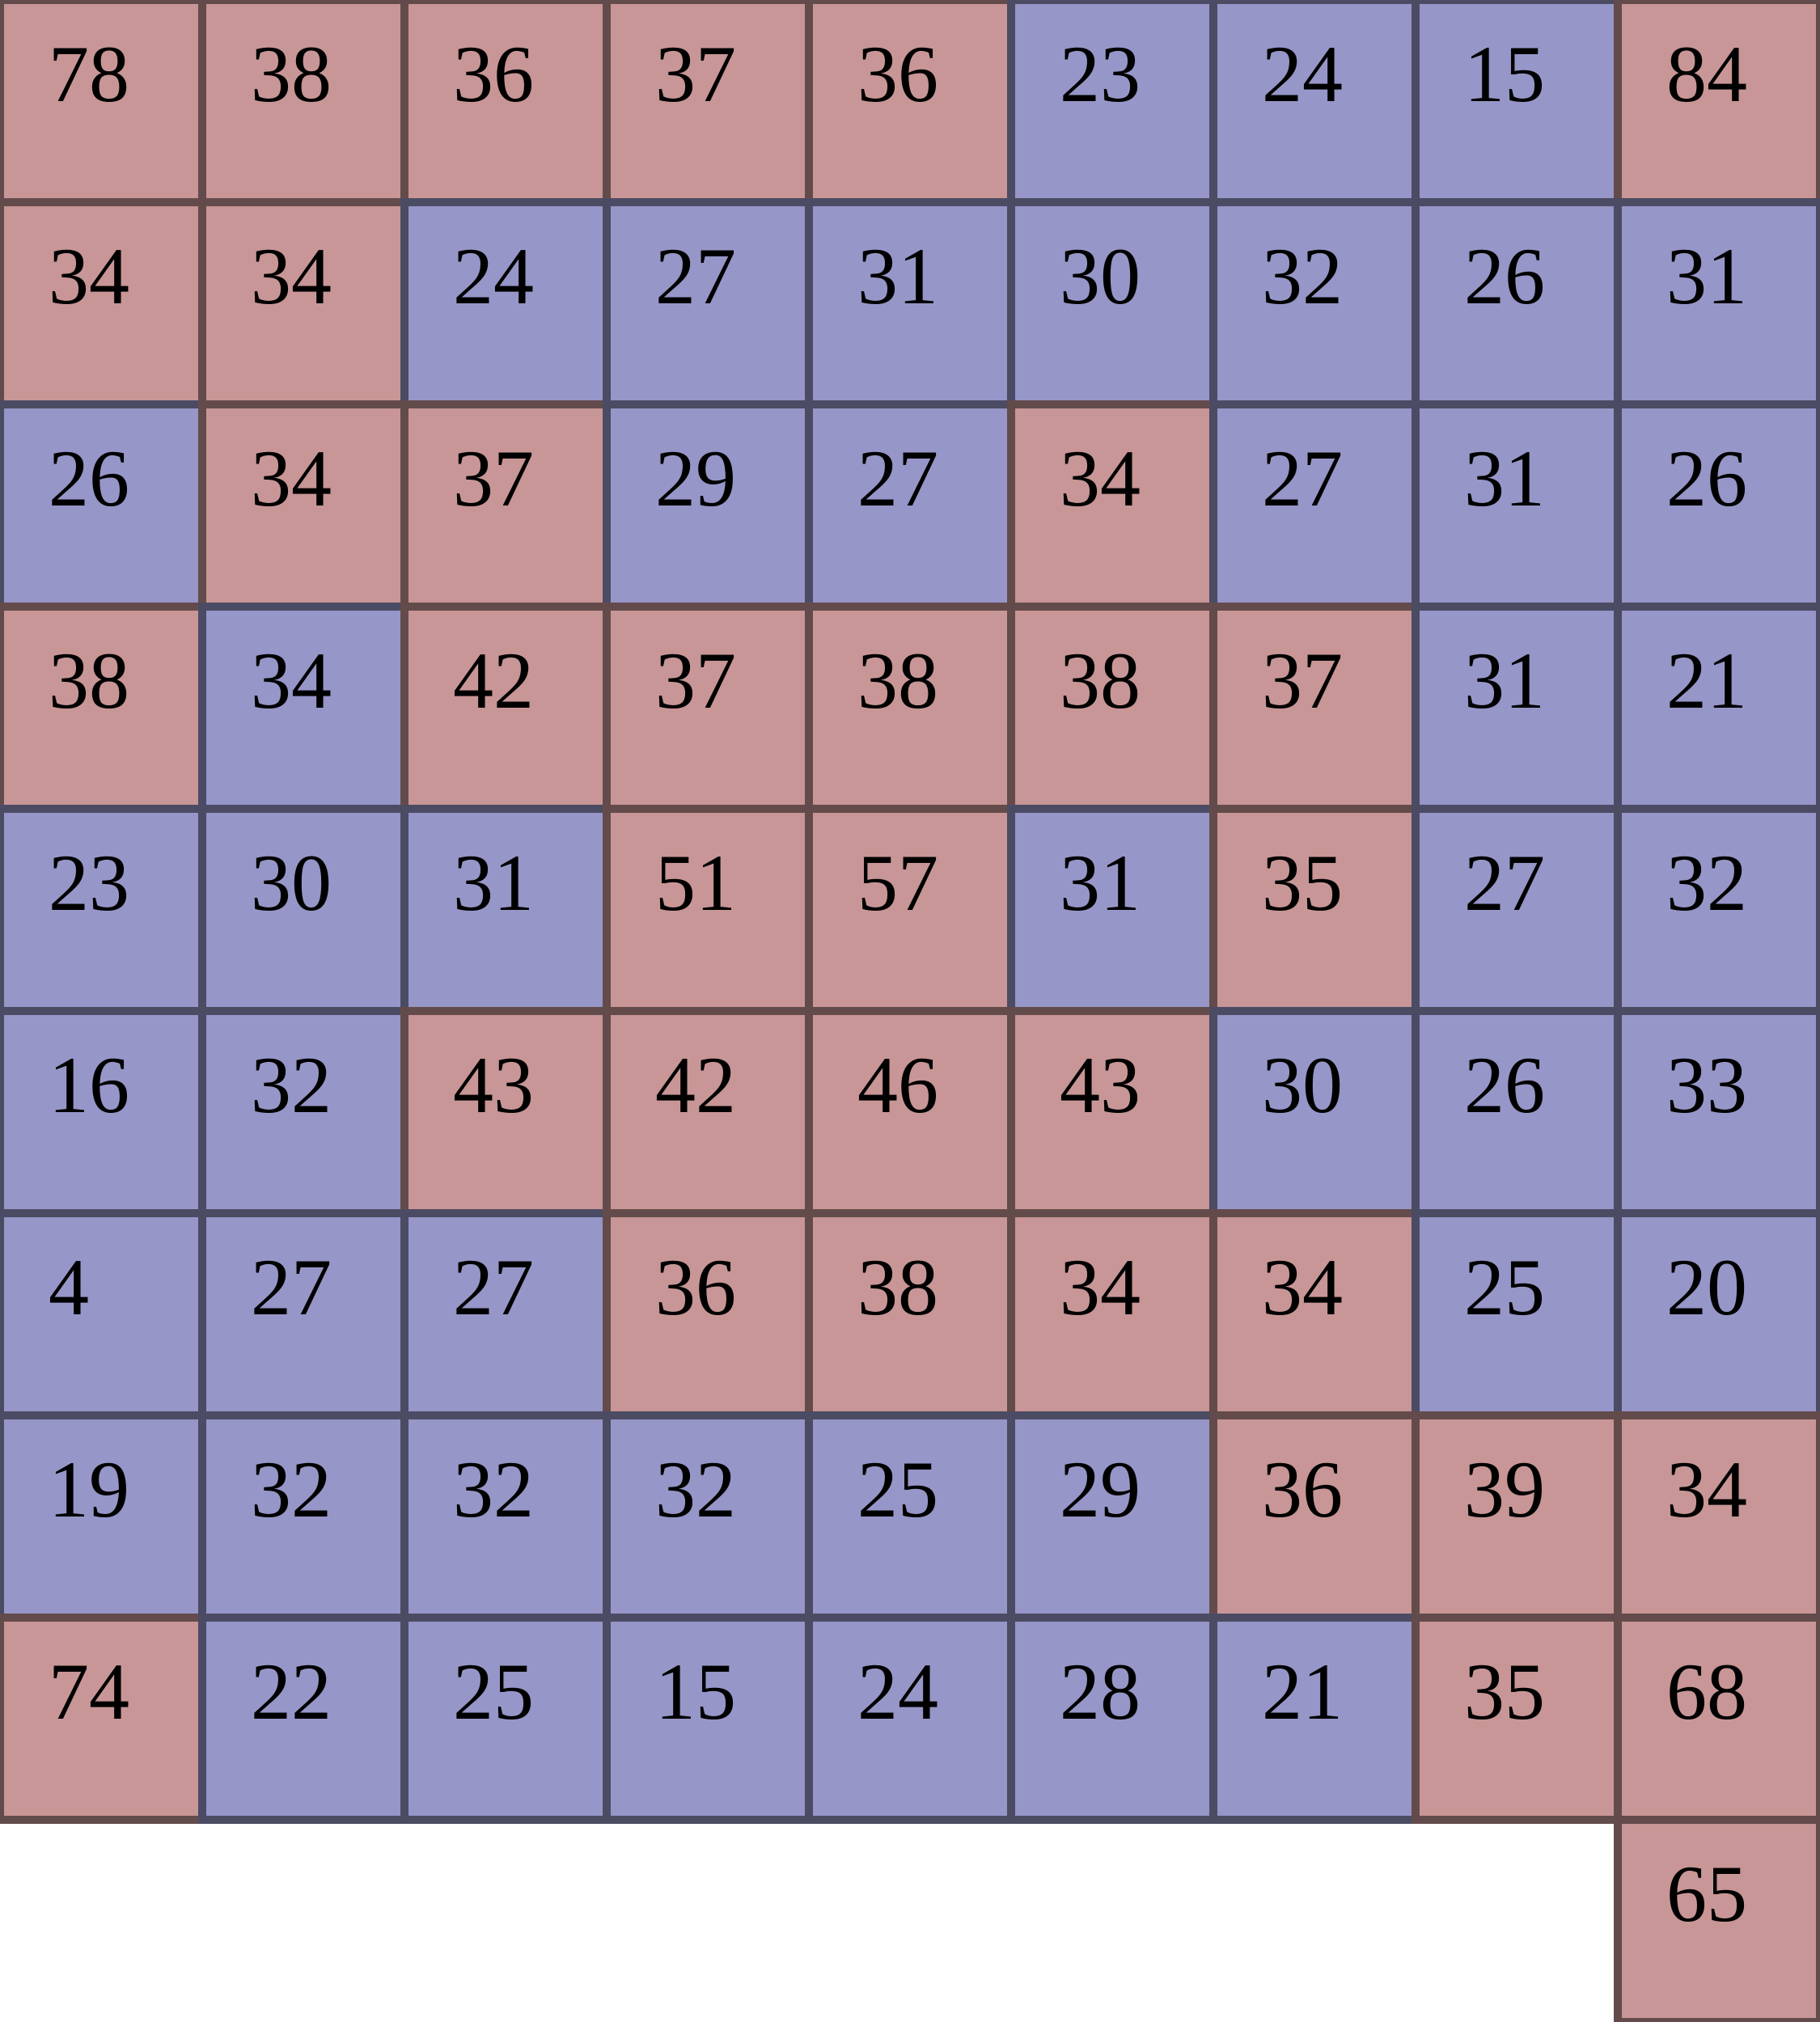
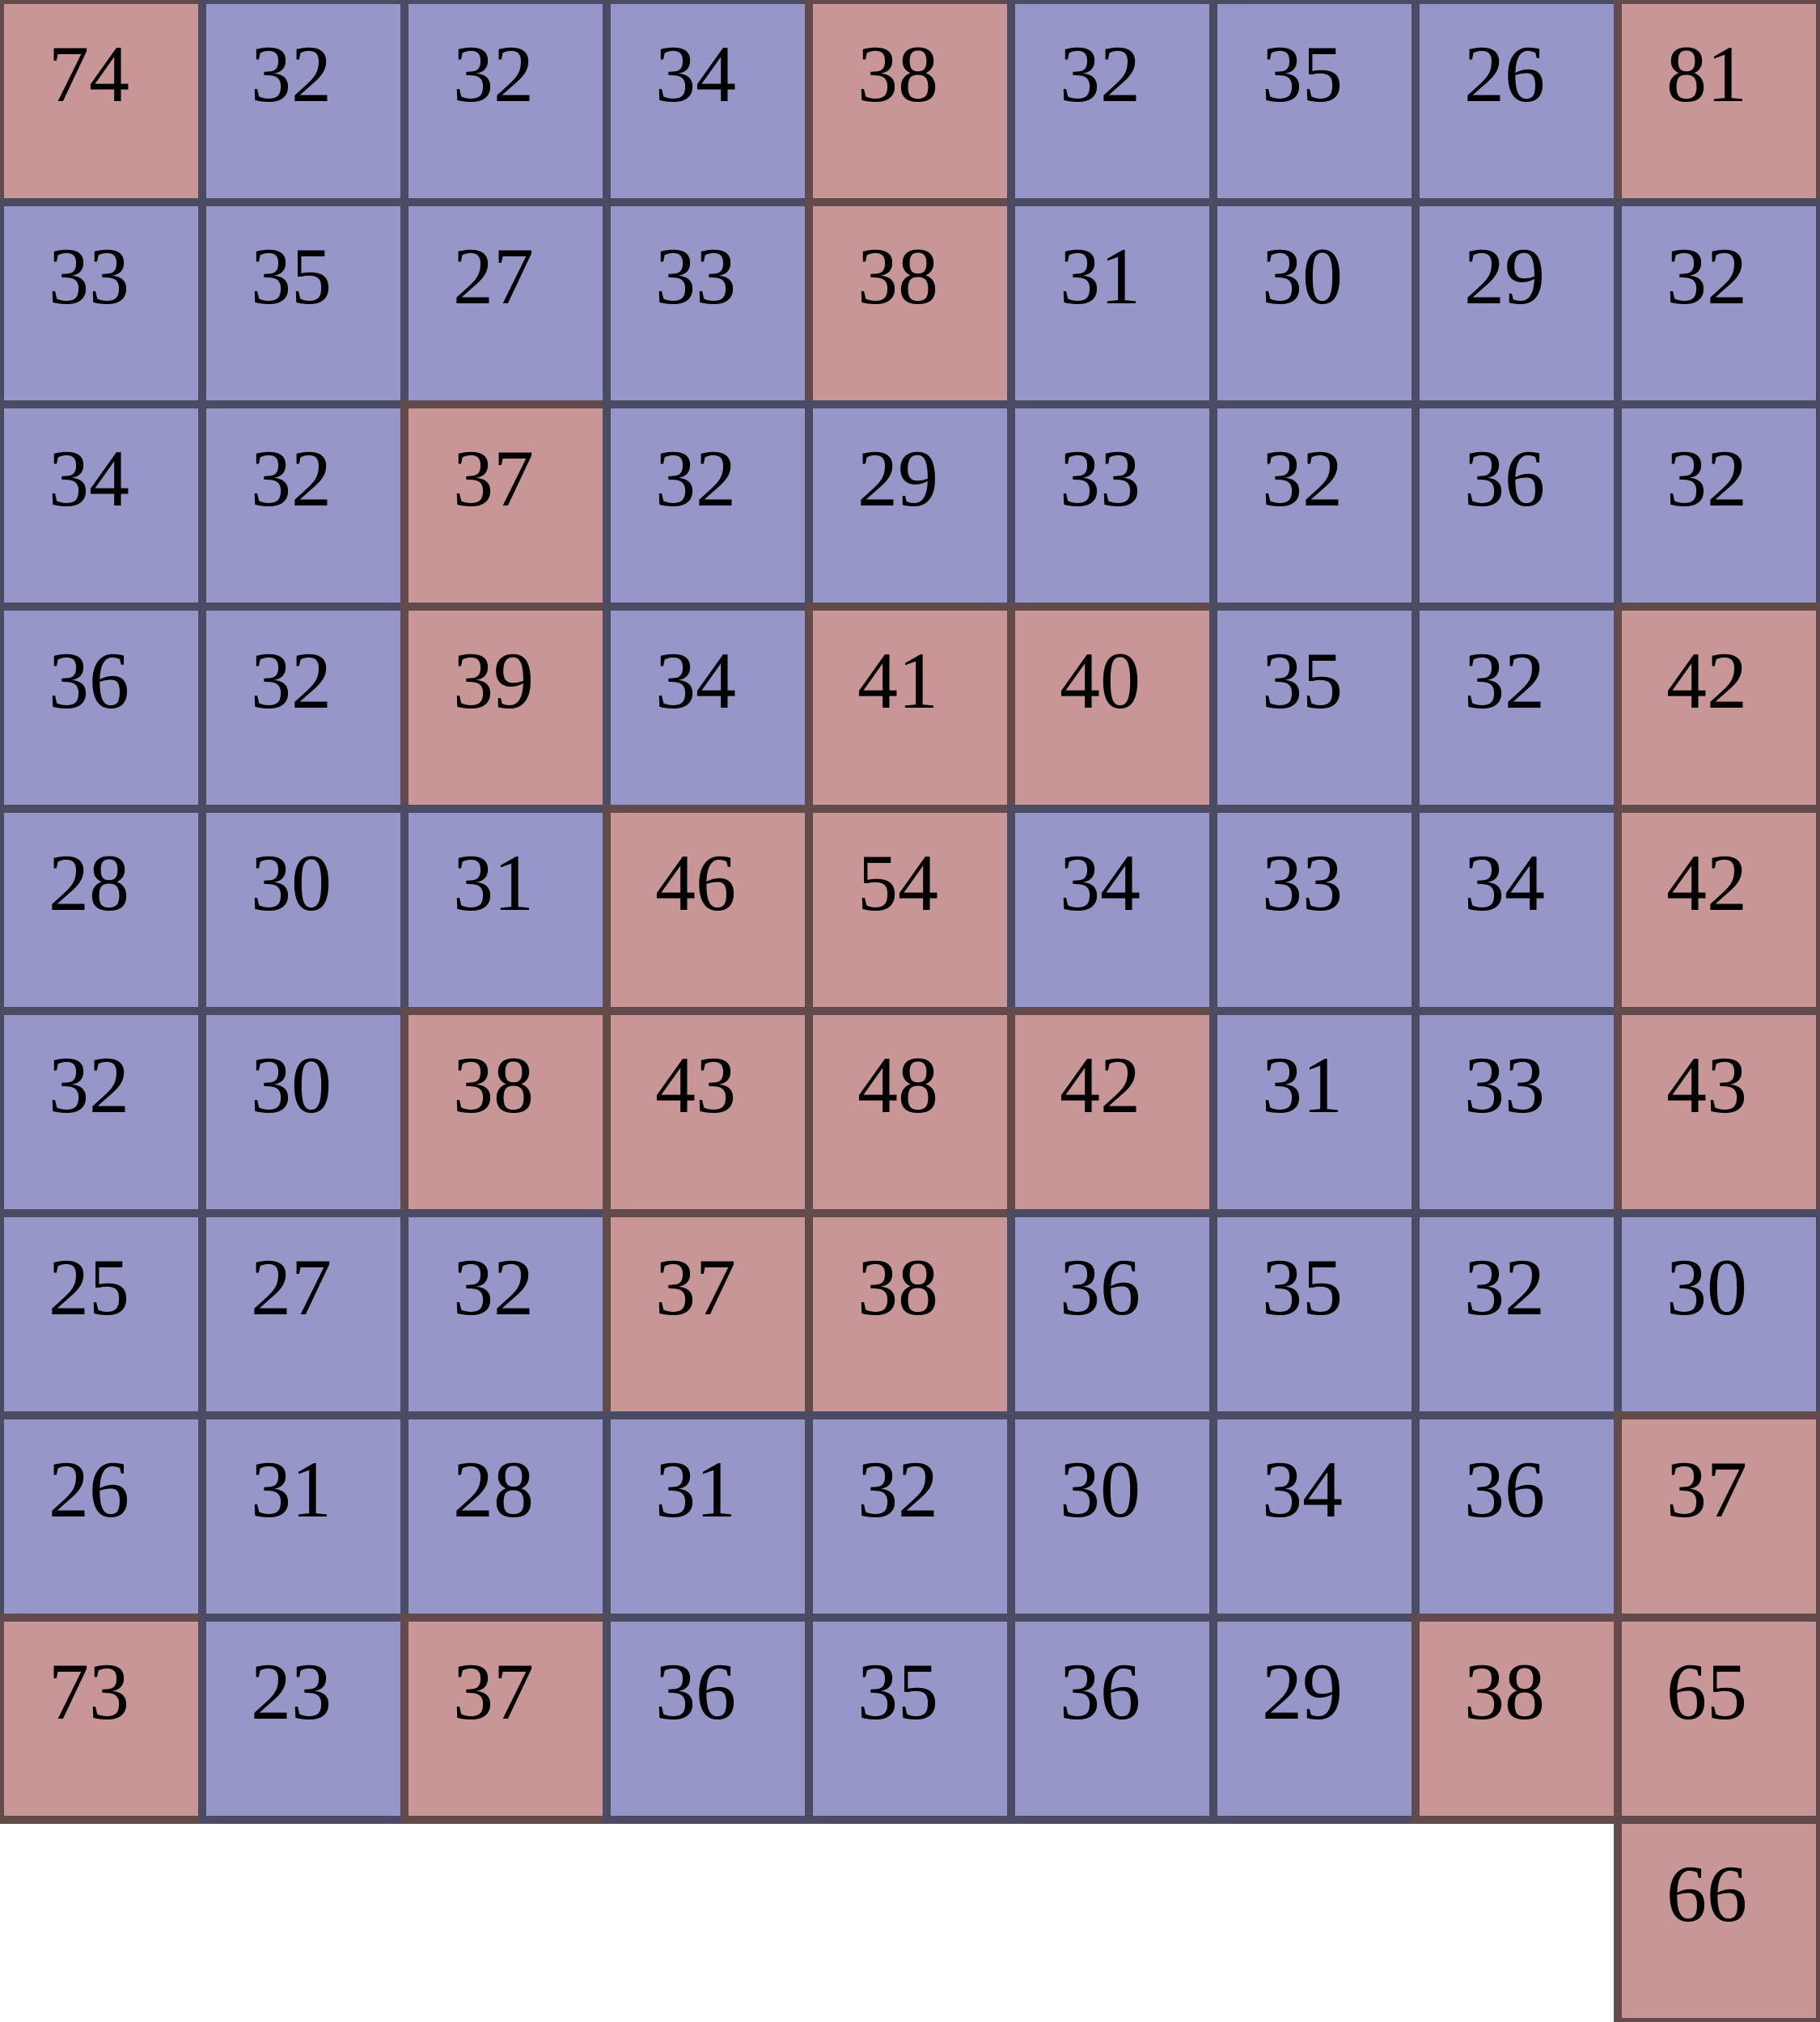
<svg xmlns="http://www.w3.org/2000/svg" version="1.1" width="450" height="500">
  <rect x="0" y="0" width="50" height="50" fill="rgb(200,150,150)" stroke-width="2" stroke="rgb(100,75,75)" />
-   <text x="12" y="25" style="font-size: 20px; ">78</text>
-   <rect x="50" y="0" width="50" height="50" fill="rgb(200,150,150)" stroke-width="2" stroke="rgb(100,75,75)" />
-   <text x="62" y="25" style="font-size: 20px; ">38</text>
-   <rect x="100" y="0" width="50" height="50" fill="rgb(200,150,150)" stroke-width="2" stroke="rgb(100,75,75)" />
-   <text x="112" y="25" style="font-size: 20px; ">36</text>
-   <rect x="150" y="0" width="50" height="50" fill="rgb(200,150,150)" stroke-width="2" stroke="rgb(100,75,75)" />
-   <text x="162" y="25" style="font-size: 20px; ">37</text>
+   <text x="12" y="25" style="font-size: 20px; ">74</text>
+   <rect x="50" y="0" width="50" height="50" fill="rgb(150,150,200)" stroke-width="2" stroke="rgb(75,75,100)" />
+   <text x="62" y="25" style="font-size: 20px; ">32</text>
+   <rect x="100" y="0" width="50" height="50" fill="rgb(150,150,200)" stroke-width="2" stroke="rgb(75,75,100)" />
+   <text x="112" y="25" style="font-size: 20px; ">32</text>
+   <rect x="150" y="0" width="50" height="50" fill="rgb(150,150,200)" stroke-width="2" stroke="rgb(75,75,100)" />
+   <text x="162" y="25" style="font-size: 20px; ">34</text>
  <rect x="200" y="0" width="50" height="50" fill="rgb(200,150,150)" stroke-width="2" stroke="rgb(100,75,75)" />
-   <text x="212" y="25" style="font-size: 20px; ">36</text>
+   <text x="212" y="25" style="font-size: 20px; ">38</text>
  <rect x="250" y="0" width="50" height="50" fill="rgb(150,150,200)" stroke-width="2" stroke="rgb(75,75,100)" />
-   <text x="262" y="25" style="font-size: 20px; ">23</text>
+   <text x="262" y="25" style="font-size: 20px; ">32</text>
  <rect x="300" y="0" width="50" height="50" fill="rgb(150,150,200)" stroke-width="2" stroke="rgb(75,75,100)" />
-   <text x="312" y="25" style="font-size: 20px; ">24</text>
+   <text x="312" y="25" style="font-size: 20px; ">35</text>
  <rect x="350" y="0" width="50" height="50" fill="rgb(150,150,200)" stroke-width="2" stroke="rgb(75,75,100)" />
-   <text x="362" y="25" style="font-size: 20px; ">15</text>
+   <text x="362" y="25" style="font-size: 20px; ">26</text>
  <rect x="400" y="0" width="50" height="50" fill="rgb(200,150,150)" stroke-width="2" stroke="rgb(100,75,75)" />
-   <text x="412" y="25" style="font-size: 20px; ">84</text>
-   <rect x="0" y="50" width="50" height="50" fill="rgb(200,150,150)" stroke-width="2" stroke="rgb(100,75,75)" />
-   <text x="12" y="75" style="font-size: 20px; ">34</text>
-   <rect x="50" y="50" width="50" height="50" fill="rgb(200,150,150)" stroke-width="2" stroke="rgb(100,75,75)" />
-   <text x="62" y="75" style="font-size: 20px; ">34</text>
+   <text x="412" y="25" style="font-size: 20px; ">81</text>
+   <rect x="0" y="50" width="50" height="50" fill="rgb(150,150,200)" stroke-width="2" stroke="rgb(75,75,100)" />
+   <text x="12" y="75" style="font-size: 20px; ">33</text>
+   <rect x="50" y="50" width="50" height="50" fill="rgb(150,150,200)" stroke-width="2" stroke="rgb(75,75,100)" />
+   <text x="62" y="75" style="font-size: 20px; ">35</text>
  <rect x="100" y="50" width="50" height="50" fill="rgb(150,150,200)" stroke-width="2" stroke="rgb(75,75,100)" />
-   <text x="112" y="75" style="font-size: 20px; ">24</text>
+   <text x="112" y="75" style="font-size: 20px; ">27</text>
  <rect x="150" y="50" width="50" height="50" fill="rgb(150,150,200)" stroke-width="2" stroke="rgb(75,75,100)" />
-   <text x="162" y="75" style="font-size: 20px; ">27</text>
-   <rect x="200" y="50" width="50" height="50" fill="rgb(150,150,200)" stroke-width="2" stroke="rgb(75,75,100)" />
-   <text x="212" y="75" style="font-size: 20px; ">31</text>
+   <text x="162" y="75" style="font-size: 20px; ">33</text>
+   <rect x="200" y="50" width="50" height="50" fill="rgb(200,150,150)" stroke-width="2" stroke="rgb(100,75,75)" />
+   <text x="212" y="75" style="font-size: 20px; ">38</text>
  <rect x="250" y="50" width="50" height="50" fill="rgb(150,150,200)" stroke-width="2" stroke="rgb(75,75,100)" />
-   <text x="262" y="75" style="font-size: 20px; ">30</text>
+   <text x="262" y="75" style="font-size: 20px; ">31</text>
  <rect x="300" y="50" width="50" height="50" fill="rgb(150,150,200)" stroke-width="2" stroke="rgb(75,75,100)" />
-   <text x="312" y="75" style="font-size: 20px; ">32</text>
+   <text x="312" y="75" style="font-size: 20px; ">30</text>
  <rect x="350" y="50" width="50" height="50" fill="rgb(150,150,200)" stroke-width="2" stroke="rgb(75,75,100)" />
-   <text x="362" y="75" style="font-size: 20px; ">26</text>
+   <text x="362" y="75" style="font-size: 20px; ">29</text>
  <rect x="400" y="50" width="50" height="50" fill="rgb(150,150,200)" stroke-width="2" stroke="rgb(75,75,100)" />
-   <text x="412" y="75" style="font-size: 20px; ">31</text>
+   <text x="412" y="75" style="font-size: 20px; ">32</text>
  <rect x="0" y="100" width="50" height="50" fill="rgb(150,150,200)" stroke-width="2" stroke="rgb(75,75,100)" />
-   <text x="12" y="125" style="font-size: 20px; ">26</text>
-   <rect x="50" y="100" width="50" height="50" fill="rgb(200,150,150)" stroke-width="2" stroke="rgb(100,75,75)" />
-   <text x="62" y="125" style="font-size: 20px; ">34</text>
+   <text x="12" y="125" style="font-size: 20px; ">34</text>
+   <rect x="50" y="100" width="50" height="50" fill="rgb(150,150,200)" stroke-width="2" stroke="rgb(75,75,100)" />
+   <text x="62" y="125" style="font-size: 20px; ">32</text>
  <rect x="100" y="100" width="50" height="50" fill="rgb(200,150,150)" stroke-width="2" stroke="rgb(100,75,75)" />
  <text x="112" y="125" style="font-size: 20px; ">37</text>
  <rect x="150" y="100" width="50" height="50" fill="rgb(150,150,200)" stroke-width="2" stroke="rgb(75,75,100)" />
-   <text x="162" y="125" style="font-size: 20px; ">29</text>
+   <text x="162" y="125" style="font-size: 20px; ">32</text>
  <rect x="200" y="100" width="50" height="50" fill="rgb(150,150,200)" stroke-width="2" stroke="rgb(75,75,100)" />
-   <text x="212" y="125" style="font-size: 20px; ">27</text>
-   <rect x="250" y="100" width="50" height="50" fill="rgb(200,150,150)" stroke-width="2" stroke="rgb(100,75,75)" />
-   <text x="262" y="125" style="font-size: 20px; ">34</text>
+   <text x="212" y="125" style="font-size: 20px; ">29</text>
+   <rect x="250" y="100" width="50" height="50" fill="rgb(150,150,200)" stroke-width="2" stroke="rgb(75,75,100)" />
+   <text x="262" y="125" style="font-size: 20px; ">33</text>
  <rect x="300" y="100" width="50" height="50" fill="rgb(150,150,200)" stroke-width="2" stroke="rgb(75,75,100)" />
-   <text x="312" y="125" style="font-size: 20px; ">27</text>
+   <text x="312" y="125" style="font-size: 20px; ">32</text>
  <rect x="350" y="100" width="50" height="50" fill="rgb(150,150,200)" stroke-width="2" stroke="rgb(75,75,100)" />
-   <text x="362" y="125" style="font-size: 20px; ">31</text>
+   <text x="362" y="125" style="font-size: 20px; ">36</text>
  <rect x="400" y="100" width="50" height="50" fill="rgb(150,150,200)" stroke-width="2" stroke="rgb(75,75,100)" />
-   <text x="412" y="125" style="font-size: 20px; ">26</text>
-   <rect x="0" y="150" width="50" height="50" fill="rgb(200,150,150)" stroke-width="2" stroke="rgb(100,75,75)" />
-   <text x="12" y="175" style="font-size: 20px; ">38</text>
+   <text x="412" y="125" style="font-size: 20px; ">32</text>
+   <rect x="0" y="150" width="50" height="50" fill="rgb(150,150,200)" stroke-width="2" stroke="rgb(75,75,100)" />
+   <text x="12" y="175" style="font-size: 20px; ">36</text>
  <rect x="50" y="150" width="50" height="50" fill="rgb(150,150,200)" stroke-width="2" stroke="rgb(75,75,100)" />
-   <text x="62" y="175" style="font-size: 20px; ">34</text>
+   <text x="62" y="175" style="font-size: 20px; ">32</text>
  <rect x="100" y="150" width="50" height="50" fill="rgb(200,150,150)" stroke-width="2" stroke="rgb(100,75,75)" />
-   <text x="112" y="175" style="font-size: 20px; ">42</text>
-   <rect x="150" y="150" width="50" height="50" fill="rgb(200,150,150)" stroke-width="2" stroke="rgb(100,75,75)" />
-   <text x="162" y="175" style="font-size: 20px; ">37</text>
+   <text x="112" y="175" style="font-size: 20px; ">39</text>
+   <rect x="150" y="150" width="50" height="50" fill="rgb(150,150,200)" stroke-width="2" stroke="rgb(75,75,100)" />
+   <text x="162" y="175" style="font-size: 20px; ">34</text>
  <rect x="200" y="150" width="50" height="50" fill="rgb(200,150,150)" stroke-width="2" stroke="rgb(100,75,75)" />
-   <text x="212" y="175" style="font-size: 20px; ">38</text>
+   <text x="212" y="175" style="font-size: 20px; ">41</text>
  <rect x="250" y="150" width="50" height="50" fill="rgb(200,150,150)" stroke-width="2" stroke="rgb(100,75,75)" />
-   <text x="262" y="175" style="font-size: 20px; ">38</text>
-   <rect x="300" y="150" width="50" height="50" fill="rgb(200,150,150)" stroke-width="2" stroke="rgb(100,75,75)" />
-   <text x="312" y="175" style="font-size: 20px; ">37</text>
+   <text x="262" y="175" style="font-size: 20px; ">40</text>
+   <rect x="300" y="150" width="50" height="50" fill="rgb(150,150,200)" stroke-width="2" stroke="rgb(75,75,100)" />
+   <text x="312" y="175" style="font-size: 20px; ">35</text>
  <rect x="350" y="150" width="50" height="50" fill="rgb(150,150,200)" stroke-width="2" stroke="rgb(75,75,100)" />
-   <text x="362" y="175" style="font-size: 20px; ">31</text>
-   <rect x="400" y="150" width="50" height="50" fill="rgb(150,150,200)" stroke-width="2" stroke="rgb(75,75,100)" />
-   <text x="412" y="175" style="font-size: 20px; ">21</text>
+   <text x="362" y="175" style="font-size: 20px; ">32</text>
+   <rect x="400" y="150" width="50" height="50" fill="rgb(200,150,150)" stroke-width="2" stroke="rgb(100,75,75)" />
+   <text x="412" y="175" style="font-size: 20px; ">42</text>
  <rect x="0" y="200" width="50" height="50" fill="rgb(150,150,200)" stroke-width="2" stroke="rgb(75,75,100)" />
-   <text x="12" y="225" style="font-size: 20px; ">23</text>
+   <text x="12" y="225" style="font-size: 20px; ">28</text>
  <rect x="50" y="200" width="50" height="50" fill="rgb(150,150,200)" stroke-width="2" stroke="rgb(75,75,100)" />
  <text x="62" y="225" style="font-size: 20px; ">30</text>
  <rect x="100" y="200" width="50" height="50" fill="rgb(150,150,200)" stroke-width="2" stroke="rgb(75,75,100)" />
  <text x="112" y="225" style="font-size: 20px; ">31</text>
  <rect x="150" y="200" width="50" height="50" fill="rgb(200,150,150)" stroke-width="2" stroke="rgb(100,75,75)" />
-   <text x="162" y="225" style="font-size: 20px; ">51</text>
+   <text x="162" y="225" style="font-size: 20px; ">46</text>
  <rect x="200" y="200" width="50" height="50" fill="rgb(200,150,150)" stroke-width="2" stroke="rgb(100,75,75)" />
-   <text x="212" y="225" style="font-size: 20px; ">57</text>
+   <text x="212" y="225" style="font-size: 20px; ">54</text>
  <rect x="250" y="200" width="50" height="50" fill="rgb(150,150,200)" stroke-width="2" stroke="rgb(75,75,100)" />
-   <text x="262" y="225" style="font-size: 20px; ">31</text>
-   <rect x="300" y="200" width="50" height="50" fill="rgb(200,150,150)" stroke-width="2" stroke="rgb(100,75,75)" />
-   <text x="312" y="225" style="font-size: 20px; ">35</text>
+   <text x="262" y="225" style="font-size: 20px; ">34</text>
+   <rect x="300" y="200" width="50" height="50" fill="rgb(150,150,200)" stroke-width="2" stroke="rgb(75,75,100)" />
+   <text x="312" y="225" style="font-size: 20px; ">33</text>
  <rect x="350" y="200" width="50" height="50" fill="rgb(150,150,200)" stroke-width="2" stroke="rgb(75,75,100)" />
-   <text x="362" y="225" style="font-size: 20px; ">27</text>
-   <rect x="400" y="200" width="50" height="50" fill="rgb(150,150,200)" stroke-width="2" stroke="rgb(75,75,100)" />
-   <text x="412" y="225" style="font-size: 20px; ">32</text>
+   <text x="362" y="225" style="font-size: 20px; ">34</text>
+   <rect x="400" y="200" width="50" height="50" fill="rgb(200,150,150)" stroke-width="2" stroke="rgb(100,75,75)" />
+   <text x="412" y="225" style="font-size: 20px; ">42</text>
  <rect x="0" y="250" width="50" height="50" fill="rgb(150,150,200)" stroke-width="2" stroke="rgb(75,75,100)" />
-   <text x="12" y="275" style="font-size: 20px; ">16</text>
+   <text x="12" y="275" style="font-size: 20px; ">32</text>
  <rect x="50" y="250" width="50" height="50" fill="rgb(150,150,200)" stroke-width="2" stroke="rgb(75,75,100)" />
-   <text x="62" y="275" style="font-size: 20px; ">32</text>
+   <text x="62" y="275" style="font-size: 20px; ">30</text>
  <rect x="100" y="250" width="50" height="50" fill="rgb(200,150,150)" stroke-width="2" stroke="rgb(100,75,75)" />
-   <text x="112" y="275" style="font-size: 20px; ">43</text>
+   <text x="112" y="275" style="font-size: 20px; ">38</text>
  <rect x="150" y="250" width="50" height="50" fill="rgb(200,150,150)" stroke-width="2" stroke="rgb(100,75,75)" />
-   <text x="162" y="275" style="font-size: 20px; ">42</text>
+   <text x="162" y="275" style="font-size: 20px; ">43</text>
  <rect x="200" y="250" width="50" height="50" fill="rgb(200,150,150)" stroke-width="2" stroke="rgb(100,75,75)" />
-   <text x="212" y="275" style="font-size: 20px; ">46</text>
+   <text x="212" y="275" style="font-size: 20px; ">48</text>
  <rect x="250" y="250" width="50" height="50" fill="rgb(200,150,150)" stroke-width="2" stroke="rgb(100,75,75)" />
-   <text x="262" y="275" style="font-size: 20px; ">43</text>
+   <text x="262" y="275" style="font-size: 20px; ">42</text>
  <rect x="300" y="250" width="50" height="50" fill="rgb(150,150,200)" stroke-width="2" stroke="rgb(75,75,100)" />
-   <text x="312" y="275" style="font-size: 20px; ">30</text>
+   <text x="312" y="275" style="font-size: 20px; ">31</text>
  <rect x="350" y="250" width="50" height="50" fill="rgb(150,150,200)" stroke-width="2" stroke="rgb(75,75,100)" />
-   <text x="362" y="275" style="font-size: 20px; ">26</text>
-   <rect x="400" y="250" width="50" height="50" fill="rgb(150,150,200)" stroke-width="2" stroke="rgb(75,75,100)" />
-   <text x="412" y="275" style="font-size: 20px; ">33</text>
+   <text x="362" y="275" style="font-size: 20px; ">33</text>
+   <rect x="400" y="250" width="50" height="50" fill="rgb(200,150,150)" stroke-width="2" stroke="rgb(100,75,75)" />
+   <text x="412" y="275" style="font-size: 20px; ">43</text>
  <rect x="0" y="300" width="50" height="50" fill="rgb(150,150,200)" stroke-width="2" stroke="rgb(75,75,100)" />
-   <text x="12" y="325" style="font-size: 20px; ">4</text>
+   <text x="12" y="325" style="font-size: 20px; ">25</text>
  <rect x="50" y="300" width="50" height="50" fill="rgb(150,150,200)" stroke-width="2" stroke="rgb(75,75,100)" />
  <text x="62" y="325" style="font-size: 20px; ">27</text>
  <rect x="100" y="300" width="50" height="50" fill="rgb(150,150,200)" stroke-width="2" stroke="rgb(75,75,100)" />
-   <text x="112" y="325" style="font-size: 20px; ">27</text>
+   <text x="112" y="325" style="font-size: 20px; ">32</text>
  <rect x="150" y="300" width="50" height="50" fill="rgb(200,150,150)" stroke-width="2" stroke="rgb(100,75,75)" />
-   <text x="162" y="325" style="font-size: 20px; ">36</text>
+   <text x="162" y="325" style="font-size: 20px; ">37</text>
  <rect x="200" y="300" width="50" height="50" fill="rgb(200,150,150)" stroke-width="2" stroke="rgb(100,75,75)" />
  <text x="212" y="325" style="font-size: 20px; ">38</text>
-   <rect x="250" y="300" width="50" height="50" fill="rgb(200,150,150)" stroke-width="2" stroke="rgb(100,75,75)" />
-   <text x="262" y="325" style="font-size: 20px; ">34</text>
-   <rect x="300" y="300" width="50" height="50" fill="rgb(200,150,150)" stroke-width="2" stroke="rgb(100,75,75)" />
-   <text x="312" y="325" style="font-size: 20px; ">34</text>
+   <rect x="250" y="300" width="50" height="50" fill="rgb(150,150,200)" stroke-width="2" stroke="rgb(75,75,100)" />
+   <text x="262" y="325" style="font-size: 20px; ">36</text>
+   <rect x="300" y="300" width="50" height="50" fill="rgb(150,150,200)" stroke-width="2" stroke="rgb(75,75,100)" />
+   <text x="312" y="325" style="font-size: 20px; ">35</text>
  <rect x="350" y="300" width="50" height="50" fill="rgb(150,150,200)" stroke-width="2" stroke="rgb(75,75,100)" />
-   <text x="362" y="325" style="font-size: 20px; ">25</text>
+   <text x="362" y="325" style="font-size: 20px; ">32</text>
  <rect x="400" y="300" width="50" height="50" fill="rgb(150,150,200)" stroke-width="2" stroke="rgb(75,75,100)" />
-   <text x="412" y="325" style="font-size: 20px; ">20</text>
+   <text x="412" y="325" style="font-size: 20px; ">30</text>
  <rect x="0" y="350" width="50" height="50" fill="rgb(150,150,200)" stroke-width="2" stroke="rgb(75,75,100)" />
-   <text x="12" y="375" style="font-size: 20px; ">19</text>
+   <text x="12" y="375" style="font-size: 20px; ">26</text>
  <rect x="50" y="350" width="50" height="50" fill="rgb(150,150,200)" stroke-width="2" stroke="rgb(75,75,100)" />
-   <text x="62" y="375" style="font-size: 20px; ">32</text>
+   <text x="62" y="375" style="font-size: 20px; ">31</text>
  <rect x="100" y="350" width="50" height="50" fill="rgb(150,150,200)" stroke-width="2" stroke="rgb(75,75,100)" />
-   <text x="112" y="375" style="font-size: 20px; ">32</text>
+   <text x="112" y="375" style="font-size: 20px; ">28</text>
  <rect x="150" y="350" width="50" height="50" fill="rgb(150,150,200)" stroke-width="2" stroke="rgb(75,75,100)" />
-   <text x="162" y="375" style="font-size: 20px; ">32</text>
+   <text x="162" y="375" style="font-size: 20px; ">31</text>
  <rect x="200" y="350" width="50" height="50" fill="rgb(150,150,200)" stroke-width="2" stroke="rgb(75,75,100)" />
-   <text x="212" y="375" style="font-size: 20px; ">25</text>
+   <text x="212" y="375" style="font-size: 20px; ">32</text>
  <rect x="250" y="350" width="50" height="50" fill="rgb(150,150,200)" stroke-width="2" stroke="rgb(75,75,100)" />
-   <text x="262" y="375" style="font-size: 20px; ">29</text>
-   <rect x="300" y="350" width="50" height="50" fill="rgb(200,150,150)" stroke-width="2" stroke="rgb(100,75,75)" />
-   <text x="312" y="375" style="font-size: 20px; ">36</text>
-   <rect x="350" y="350" width="50" height="50" fill="rgb(200,150,150)" stroke-width="2" stroke="rgb(100,75,75)" />
-   <text x="362" y="375" style="font-size: 20px; ">39</text>
+   <text x="262" y="375" style="font-size: 20px; ">30</text>
+   <rect x="300" y="350" width="50" height="50" fill="rgb(150,150,200)" stroke-width="2" stroke="rgb(75,75,100)" />
+   <text x="312" y="375" style="font-size: 20px; ">34</text>
+   <rect x="350" y="350" width="50" height="50" fill="rgb(150,150,200)" stroke-width="2" stroke="rgb(75,75,100)" />
+   <text x="362" y="375" style="font-size: 20px; ">36</text>
  <rect x="400" y="350" width="50" height="50" fill="rgb(200,150,150)" stroke-width="2" stroke="rgb(100,75,75)" />
-   <text x="412" y="375" style="font-size: 20px; ">34</text>
+   <text x="412" y="375" style="font-size: 20px; ">37</text>
  <rect x="0" y="400" width="50" height="50" fill="rgb(200,150,150)" stroke-width="2" stroke="rgb(100,75,75)" />
-   <text x="12" y="425" style="font-size: 20px; ">74</text>
+   <text x="12" y="425" style="font-size: 20px; ">73</text>
  <rect x="50" y="400" width="50" height="50" fill="rgb(150,150,200)" stroke-width="2" stroke="rgb(75,75,100)" />
-   <text x="62" y="425" style="font-size: 20px; ">22</text>
-   <rect x="100" y="400" width="50" height="50" fill="rgb(150,150,200)" stroke-width="2" stroke="rgb(75,75,100)" />
-   <text x="112" y="425" style="font-size: 20px; ">25</text>
+   <text x="62" y="425" style="font-size: 20px; ">23</text>
+   <rect x="100" y="400" width="50" height="50" fill="rgb(200,150,150)" stroke-width="2" stroke="rgb(100,75,75)" />
+   <text x="112" y="425" style="font-size: 20px; ">37</text>
  <rect x="150" y="400" width="50" height="50" fill="rgb(150,150,200)" stroke-width="2" stroke="rgb(75,75,100)" />
-   <text x="162" y="425" style="font-size: 20px; ">15</text>
+   <text x="162" y="425" style="font-size: 20px; ">36</text>
  <rect x="200" y="400" width="50" height="50" fill="rgb(150,150,200)" stroke-width="2" stroke="rgb(75,75,100)" />
-   <text x="212" y="425" style="font-size: 20px; ">24</text>
+   <text x="212" y="425" style="font-size: 20px; ">35</text>
  <rect x="250" y="400" width="50" height="50" fill="rgb(150,150,200)" stroke-width="2" stroke="rgb(75,75,100)" />
-   <text x="262" y="425" style="font-size: 20px; ">28</text>
+   <text x="262" y="425" style="font-size: 20px; ">36</text>
  <rect x="300" y="400" width="50" height="50" fill="rgb(150,150,200)" stroke-width="2" stroke="rgb(75,75,100)" />
-   <text x="312" y="425" style="font-size: 20px; ">21</text>
+   <text x="312" y="425" style="font-size: 20px; ">29</text>
  <rect x="350" y="400" width="50" height="50" fill="rgb(200,150,150)" stroke-width="2" stroke="rgb(100,75,75)" />
-   <text x="362" y="425" style="font-size: 20px; ">35</text>
+   <text x="362" y="425" style="font-size: 20px; ">38</text>
  <rect x="400" y="400" width="50" height="50" fill="rgb(200,150,150)" stroke-width="2" stroke="rgb(100,75,75)" />
-   <text x="412" y="425" style="font-size: 20px; ">68</text>
+   <text x="412" y="425" style="font-size: 20px; ">65</text>
  <rect x="400" y="450" width="50" height="50" fill="rgb(200,150,150)" stroke-width="2" stroke="rgb(100,75,75)" />
-   <text x="412" y="475" style="font-size: 20px; ">65</text>
+   <text x="412" y="475" style="font-size: 20px; ">66</text>
</svg>
